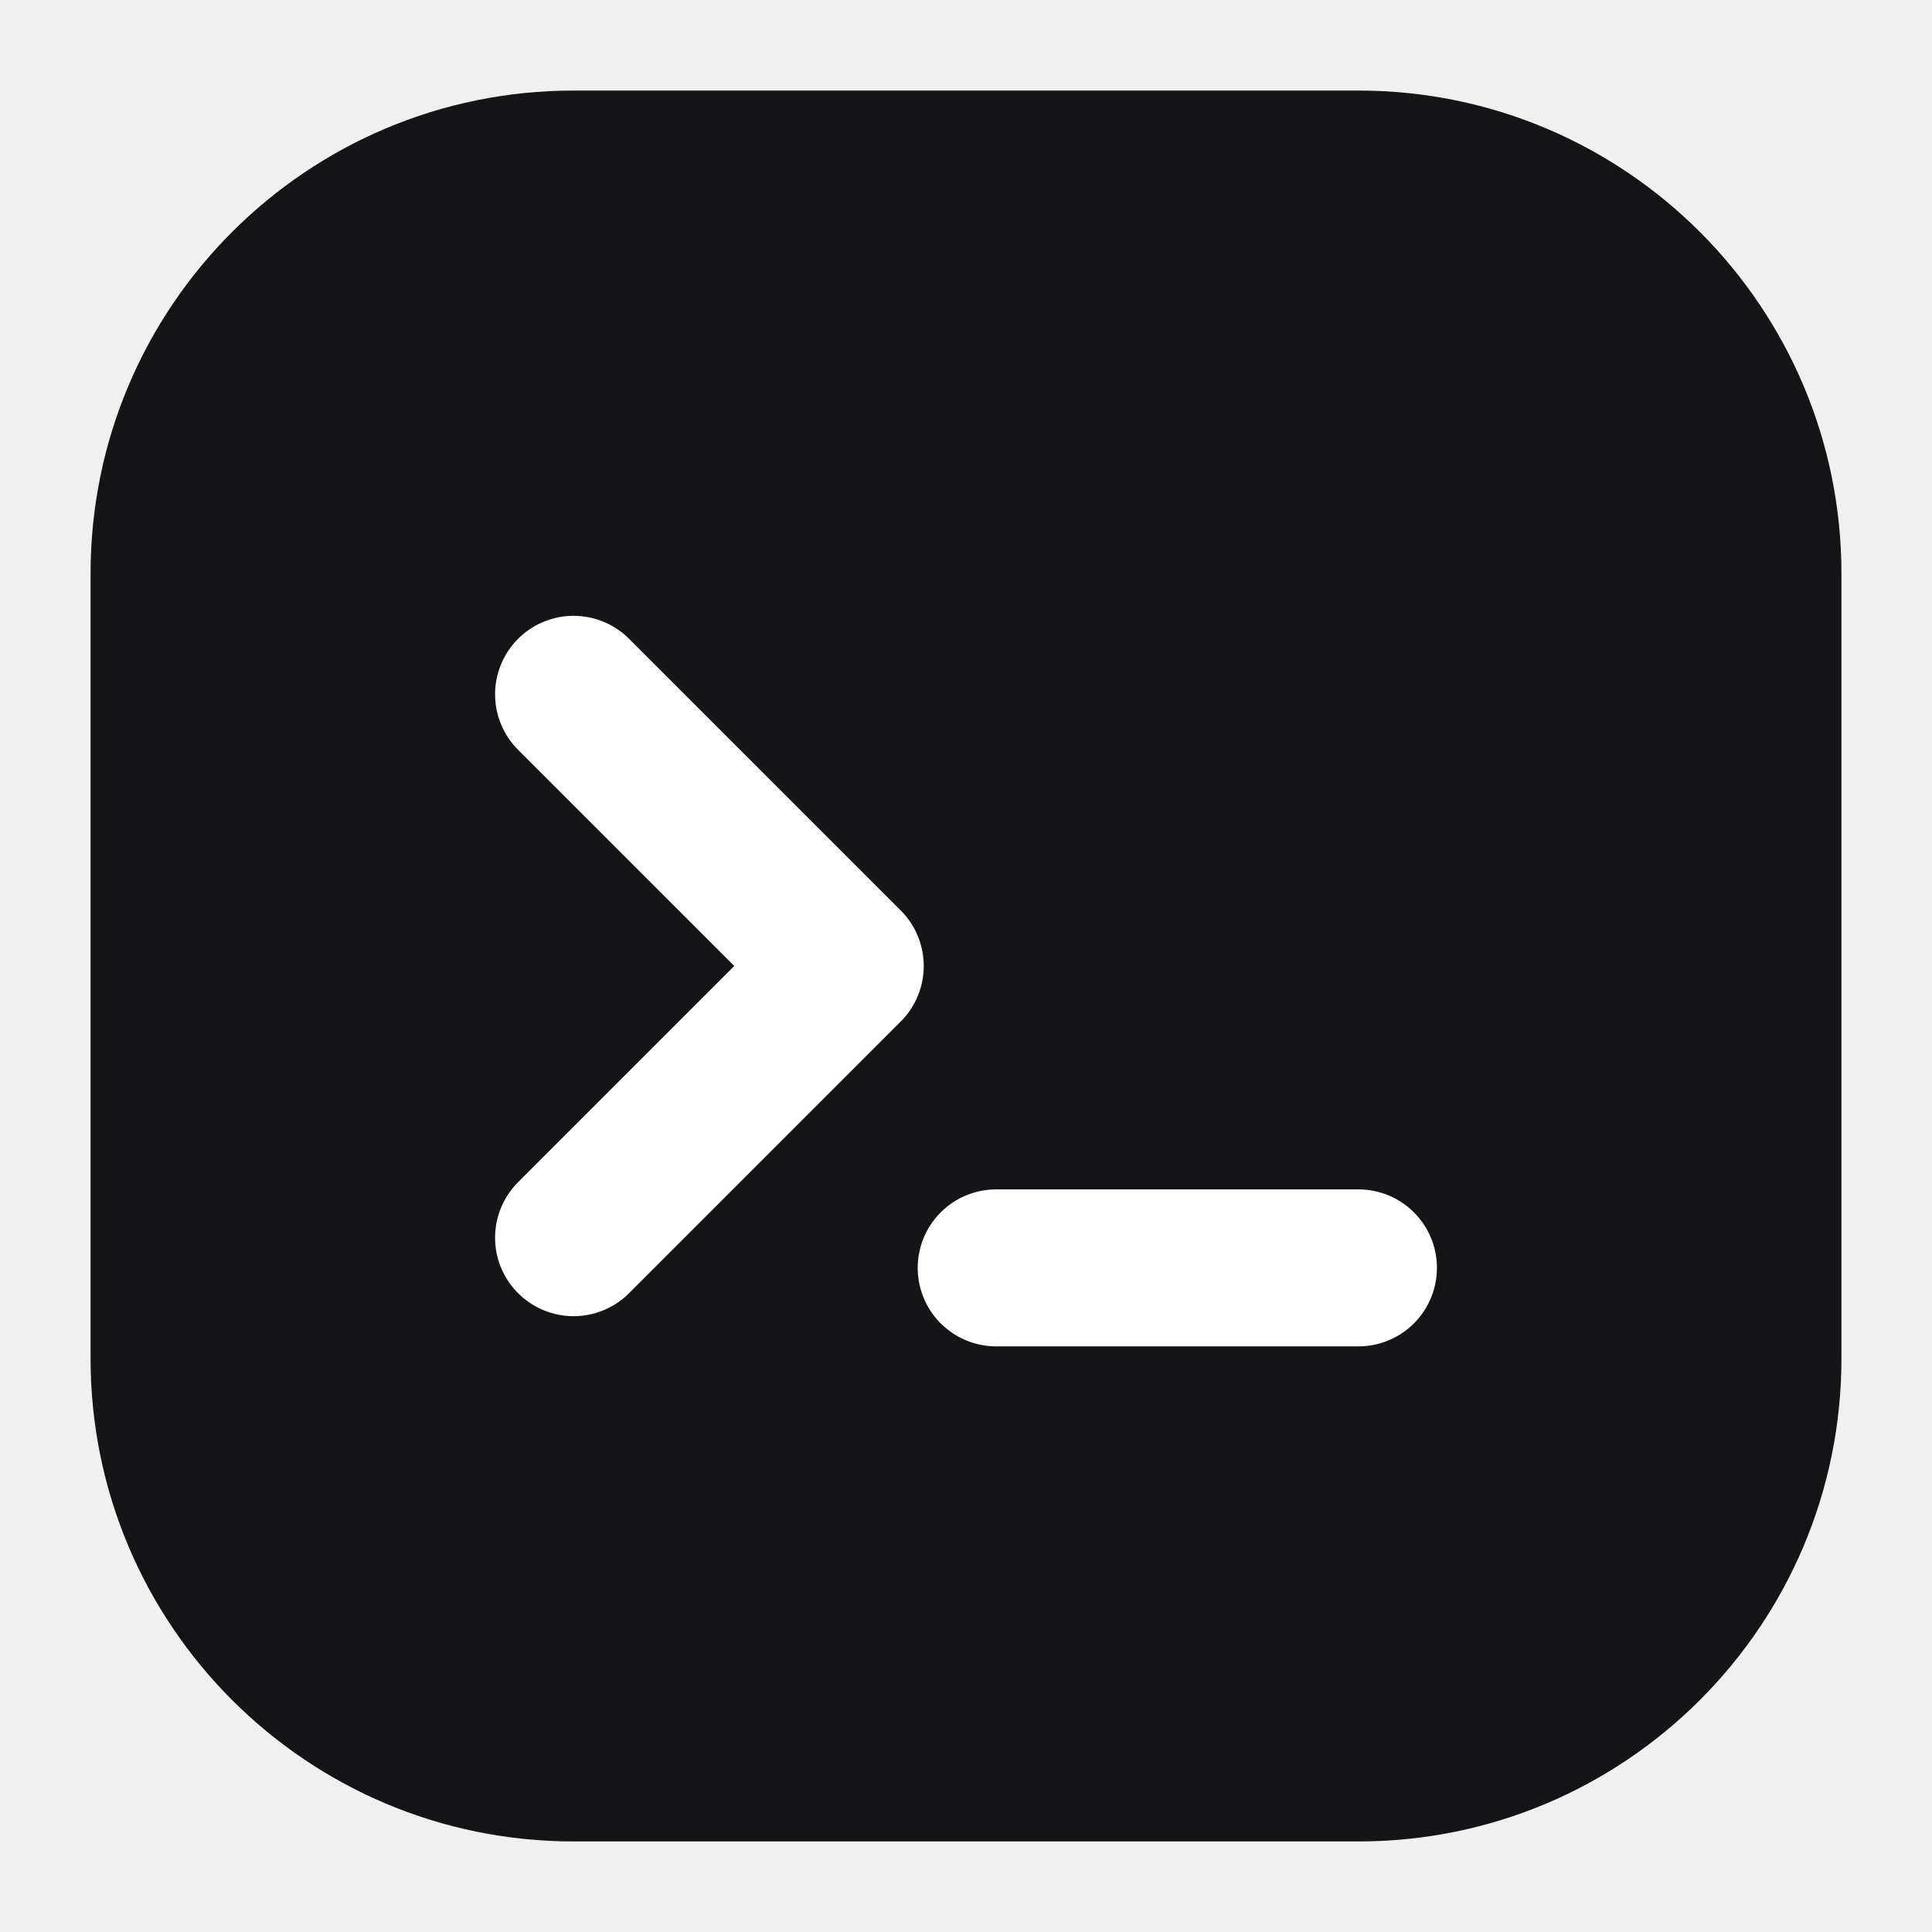
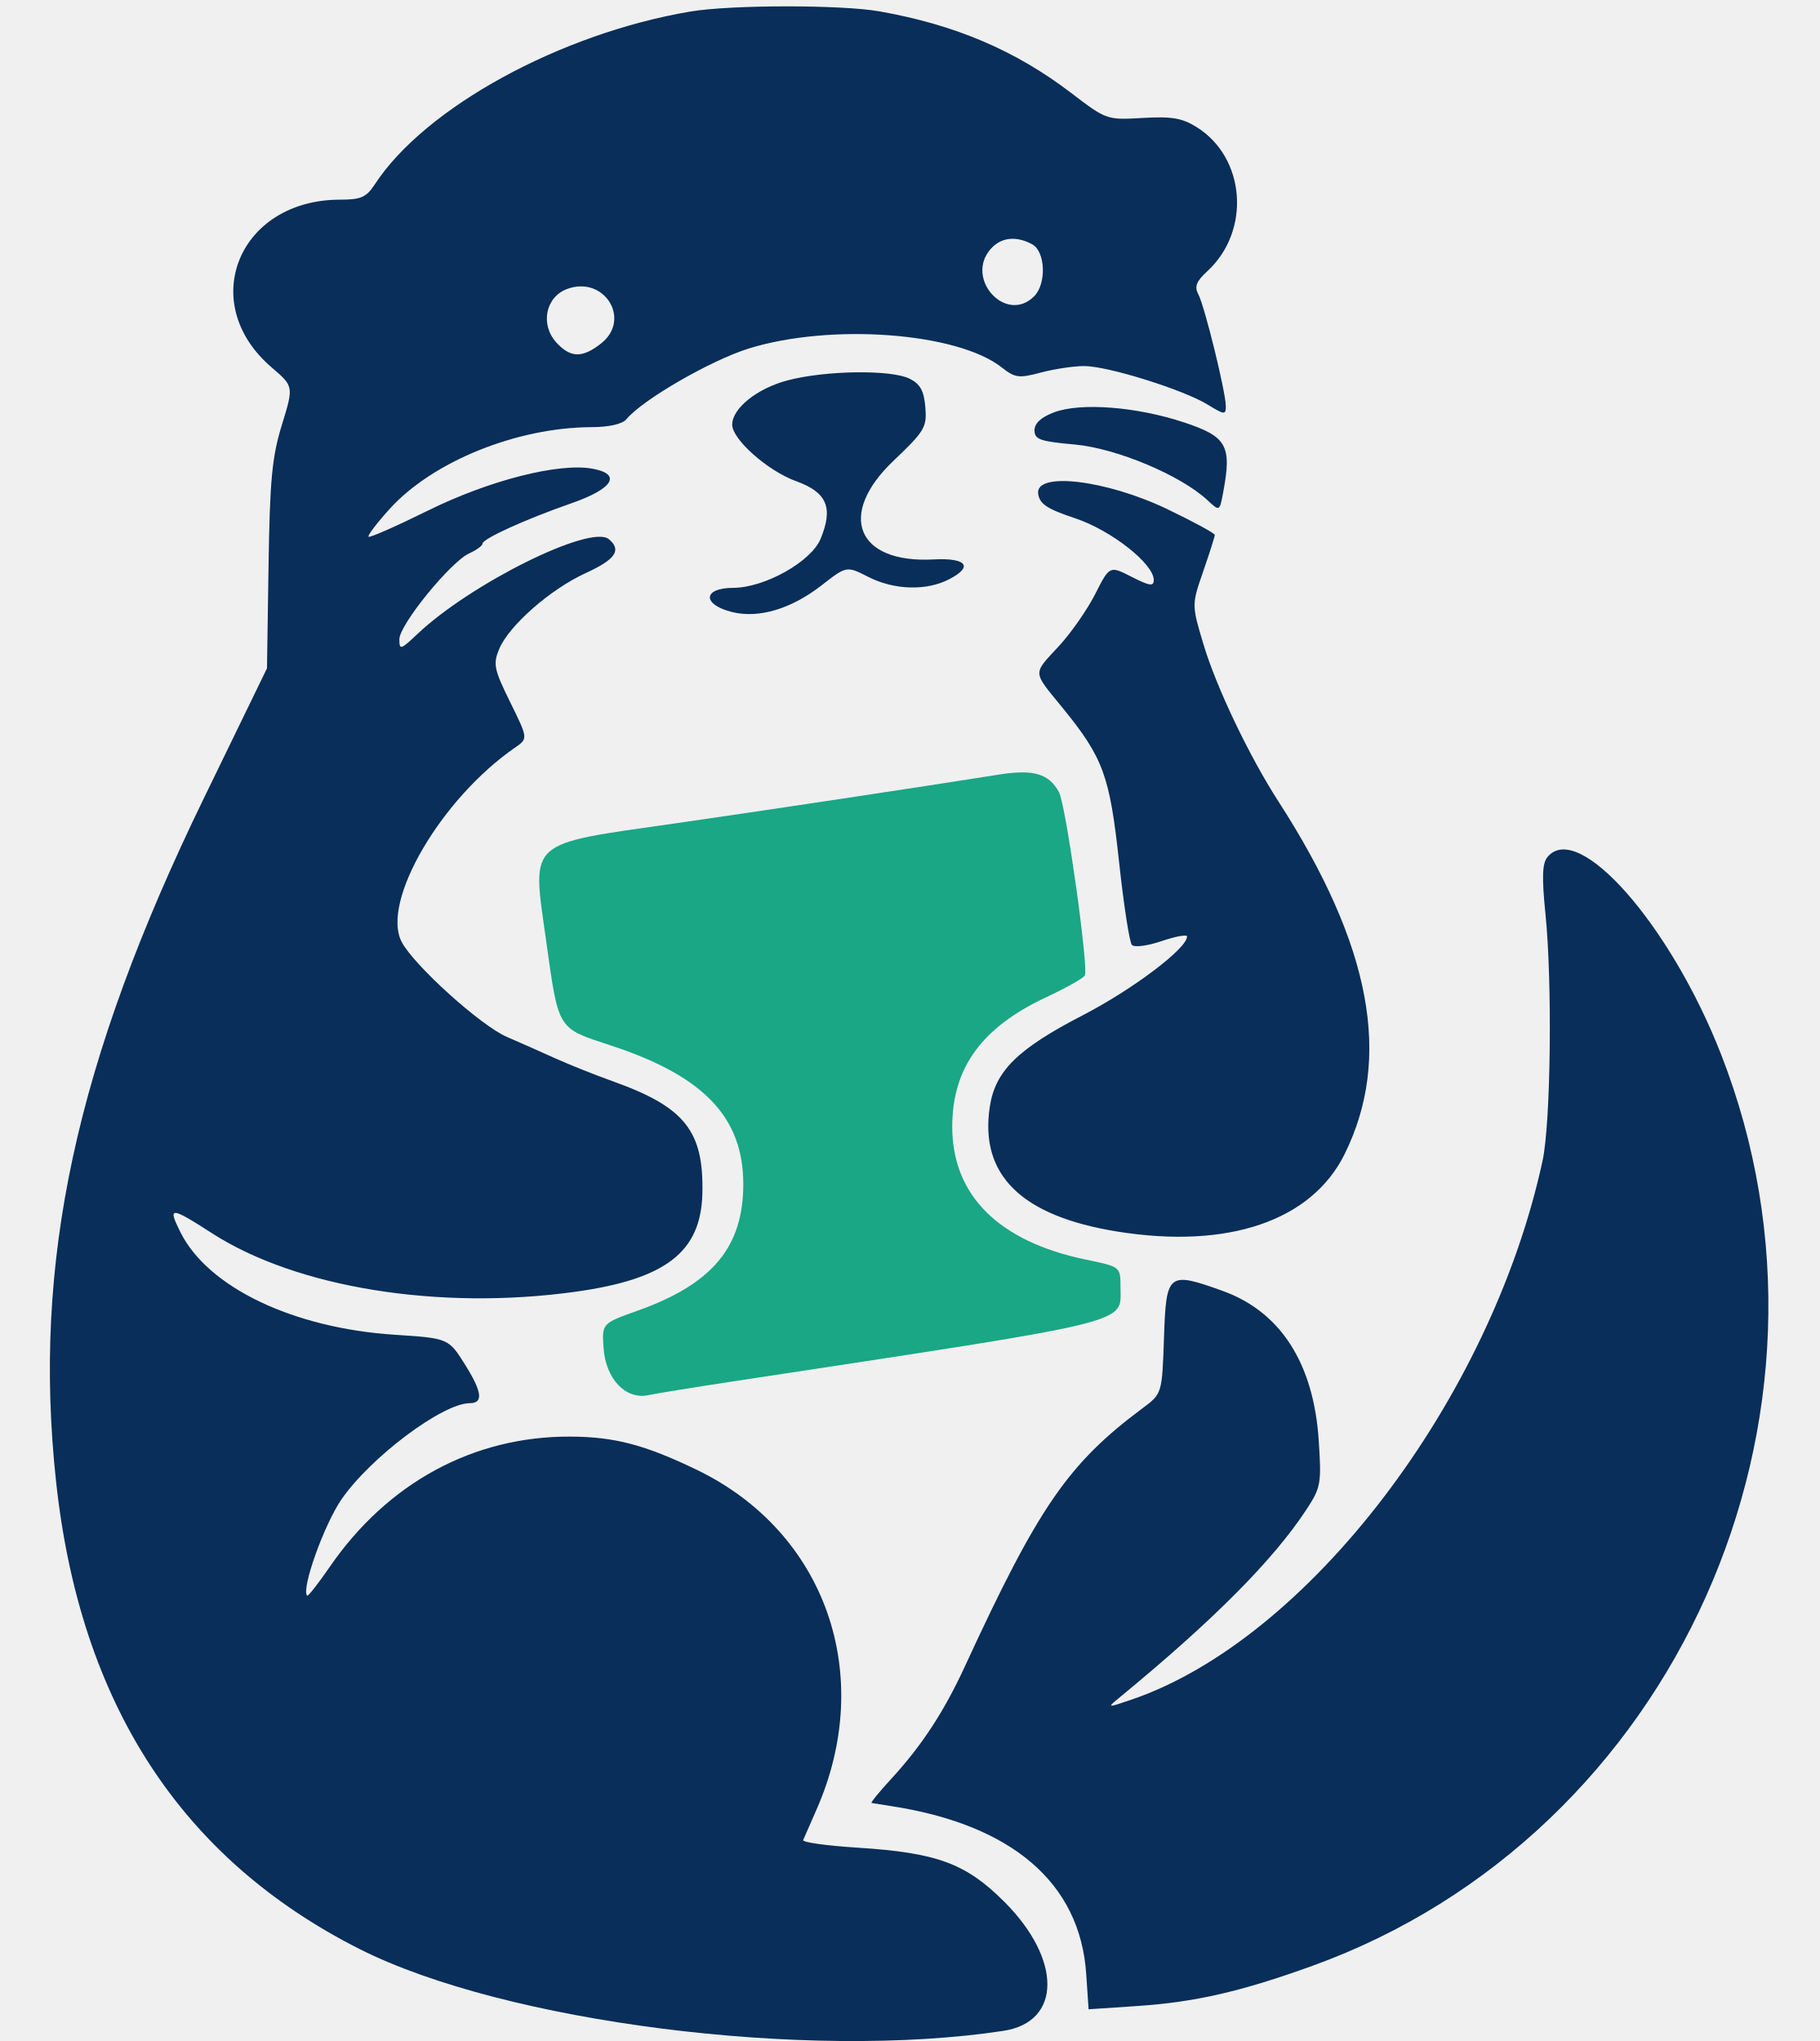
- <svg xmlns="http://www.w3.org/2000/svg" width="64" height="64" viewBox="0 0 32 32" fill="none">
-   <rect x="1.5" y="1.5" width="29" height="29" rx="8" fill="#151517" />
-   <path d="M9.5 11.5 14 16l-4.5 4.5" stroke="#fff" stroke-width="2.6" stroke-linecap="round" stroke-linejoin="round" />
-   <path d="M16.5 21h6" stroke="#fff" stroke-width="2.6" stroke-linecap="round" />
+ <svg xmlns="http://www.w3.org/2000/svg" viewBox="28 8 328 368" role="img" aria-label="CodexHost">
+   <path fill="#082e59" fill-rule="evenodd" d="M 152.500 10.075 C 129.025 14.023, 104.595 27.399, 95.563 41.250 C 94.051 43.569, 93.073 44, 89.320 44 C 71.027 44, 63.404 62.631, 76.952 74.227 C 80.957 77.655, 80.957 77.655, 78.826 84.578 C 77.038 90.382, 76.648 94.489, 76.413 110 L 76.132 128.500 64.714 152 C 41.628 199.516, 33.823 235.669, 38.117 275.211 C 42.456 315.166, 60.630 343.145, 92.810 359.411 C 118.968 372.632, 173.494 379.565, 208.895 374.170 C 219.397 372.569, 219.476 361.316, 209.058 350.898 C 202.120 343.960, 196.931 342.052, 182.500 341.135 C 177 340.786, 172.634 340.172, 172.797 339.771 C 172.960 339.370, 174.022 336.943, 175.157 334.379 C 185.925 310.036, 176.859 284.223, 153.603 273.007 C 144.240 268.491, 138.780 267.059, 130.799 267.024 C 113.376 266.950, 97.903 275.331, 87.455 290.501 C 85.372 293.526, 83.536 295.869, 83.375 295.709 C 82.253 294.586, 86.406 282.928, 89.560 278.348 C 94.785 270.762, 107.797 261, 112.683 261 C 115.145 261, 114.931 259.022, 111.951 254.228 C 108.884 249.294, 108.884 249.294, 99.192 248.664 C 80.845 247.473, 65.485 240.122, 60.519 230.157 C 58.194 225.493, 58.692 225.513, 66.274 230.390 C 81.511 240.192, 107.139 244.317, 131.678 240.916 C 148.025 238.650, 154.372 233.751, 154.623 223.203 C 154.891 211.913, 151.463 207.610, 138.500 202.970 C 135.200 201.788, 130.475 199.902, 128 198.778 C 125.525 197.654, 121.649 195.937, 119.388 194.962 C 114.653 192.921, 102.571 182.005, 100.401 177.808 C 96.661 170.577, 107.506 152.012, 120.854 142.792 C 123.207 141.167, 123.207 141.167, 119.975 134.601 C 117.063 128.685, 116.866 127.739, 117.982 125.043 C 119.734 120.815, 127.191 114.260, 133.575 111.337 C 138.979 108.863, 140.126 107.179, 137.750 105.208 C 134.476 102.492, 112.886 113.199, 103.250 122.317 C 100.217 125.187, 100 125.249, 100 123.248 C 100 120.647, 109.225 109.310, 112.587 107.778 C 113.914 107.174, 115 106.378, 115 106.010 C 115 105.141, 122.782 101.608, 130.987 98.752 C 138.540 96.123, 140.156 93.485, 134.812 92.509 C 128.753 91.403, 116.219 94.594, 105.165 100.056 C 99.481 102.865, 94.655 104.988, 94.441 104.775 C 94.227 104.561, 95.953 102.290, 98.276 99.730 C 106.009 91.205, 121.186 85.063, 134.628 85.017 C 137.812 85.007, 140.200 84.463, 140.930 83.584 C 143.855 80.060, 156.139 72.964, 163 70.835 C 177.789 66.246, 200.577 67.946, 208.571 74.235 C 210.996 76.142, 211.681 76.233, 215.642 75.173 C 218.055 74.528, 221.574 74, 223.463 74 C 227.711 74, 241.366 78.270, 245.750 80.970 C 248.732 82.806, 248.999 82.828, 248.993 81.235 C 248.983 78.712, 245.165 63.178, 244.038 61.070 C 243.293 59.680, 243.660 58.739, 245.668 56.888 C 253.535 49.635, 252.566 36.463, 243.759 30.937 C 241.124 29.283, 239.256 28.963, 234 29.268 C 227.544 29.642, 227.457 29.611, 221.138 24.783 C 211.089 17.102, 200.215 12.468, 186.566 10.051 C 179.695 8.834, 159.795 8.848, 152.500 10.075 M 206.655 52.829 C 201.815 58.177, 209.347 66.510, 214.429 61.429 C 216.701 59.156, 216.476 53.325, 214.066 52.035 C 211.182 50.492, 208.511 50.778, 206.655 52.829 M 130.228 60.107 C 126.349 61.549, 125.352 66.523, 128.296 69.750 C 130.847 72.547, 132.976 72.593, 136.365 69.927 C 141.897 65.576, 136.924 57.618, 130.228 60.107 M 170 76.577 C 164.501 78.022, 160 81.620, 160 84.570 C 160 87.230, 166.425 92.916, 171.500 94.747 C 177.094 96.765, 178.267 99.526, 175.929 105.172 C 174.227 109.281, 165.836 113.978, 160.177 113.991 C 154.668 114.003, 154.553 117.015, 160.011 118.361 C 164.807 119.544, 170.663 117.786, 176.137 113.521 C 180.625 110.024, 180.625 110.024, 184.524 112.012 C 189.204 114.398, 195 114.569, 199.113 112.441 C 203.543 110.151, 202.268 108.550, 196.268 108.869 C 182.432 109.603, 178.867 100.798, 189.070 91.090 C 194.710 85.723, 195.117 85.039, 194.820 81.430 C 194.576 78.466, 193.908 77.248, 192 76.288 C 188.683 74.618, 176.862 74.774, 170 76.577 M 218 82.354 C 215.683 83.231, 214.500 84.324, 214.500 85.589 C 214.500 87.235, 215.505 87.590, 221.736 88.146 C 229.250 88.818, 240.850 93.682, 245.684 98.188 C 247.867 100.224, 247.867 100.224, 248.511 96.795 C 250.095 88.347, 249.198 86.732, 241.500 84.173 C 232.924 81.321, 222.801 80.538, 218 82.354 M 215.162 97.033 C 215.433 98.882, 216.757 99.759, 221.835 101.450 C 228.312 103.607, 236 109.646, 236 112.577 C 236 113.767, 235.257 113.661, 232.022 112.011 C 228.043 109.981, 228.043 109.981, 225.459 115.081 C 224.038 117.886, 221.103 122.103, 218.937 124.452 C 214.116 129.682, 214.077 128.895, 219.499 135.551 C 226.900 144.638, 228.056 147.784, 229.748 163.433 C 230.585 171.170, 231.623 177.892, 232.056 178.371 C 232.495 178.858, 234.860 178.554, 237.421 177.682 C 239.939 176.824, 242 176.450, 242 176.852 C 242 179.011, 232.214 186.397, 223.141 191.087 C 211.431 197.140, 207.405 201.119, 206.433 207.595 C 204.593 219.868, 212.158 227.267, 229.386 230.046 C 249.355 233.267, 264.421 228.151, 270.391 216.120 C 279.018 198.735, 275.222 178.470, 258.474 152.500 C 253.212 144.341, 247.317 131.998, 244.995 124.280 C 242.824 117.060, 242.824 117.060, 244.912 111.026 C 246.060 107.707, 247 104.748, 247 104.450 C 247 104.152, 243.147 102.059, 238.439 99.800 C 227.428 94.517, 214.571 92.988, 215.162 97.033 M 306.986 162.517 C 306.031 163.668, 305.941 166.135, 306.614 172.767 C 307.869 185.132, 307.574 210.440, 306.096 217.276 C 296.787 260.333, 263.769 303.618, 231.967 314.458 C 227.500 315.981, 227.500 315.981, 230 313.923 C 246.782 300.107, 257.533 289.291, 263.481 280.239 C 266.128 276.210, 266.251 275.528, 265.741 267.739 C 264.829 253.795, 258.847 244.491, 248.382 240.740 C 238.577 237.225, 238.238 237.495, 237.844 249.143 C 237.500 259.286, 237.500 259.286, 234 261.893 C 220.563 271.901, 215.211 279.679, 201.928 308.500 C 198.179 316.635, 194.149 322.783, 188.657 328.750 C 186.506 331.087, 184.915 333.037, 185.123 333.082 C 185.330 333.127, 186.850 333.369, 188.500 333.620 C 210.412 336.946, 222.715 347.490, 223.820 363.890 L 224.251 370.280 232.875 369.703 C 243.458 368.995, 251.665 367.118, 264.586 362.452 C 330.014 338.826, 363.830 263.317, 338.235 198 C 329.100 174.688, 312.515 155.855, 306.986 162.517" />
+   <path fill="#19a785" fill-rule="evenodd" d="M 208 147.673 C 196.334 149.545, 164.145 154.396, 149.500 156.489 C 122.830 160.300, 123.891 159.337, 126.429 177.418 C 128.742 193.901, 128.373 193.300, 138.181 196.524 C 154.885 202.015, 162 209.476, 162 221.500 C 162 232.829, 156.432 239.510, 143 244.299 C 136.500 246.617, 136.500 246.617, 136.809 251.058 C 137.196 256.617, 140.797 260.411, 144.868 259.551 C 146.316 259.245, 153.125 258.139, 160 257.094 C 233.547 245.912, 230 246.775, 230 240.045 C 230 236.400, 230 236.400, 223.804 235.120 C 207.987 231.853, 199.599 223.464, 199.670 210.983 C 199.730 200.457, 205.028 193.222, 216.660 187.778 C 220.146 186.147, 223.251 184.402, 223.562 183.900 C 224.309 182.692, 220.166 153.178, 218.923 150.856 C 217.114 147.476, 214.314 146.660, 208 147.673" />
</svg>
